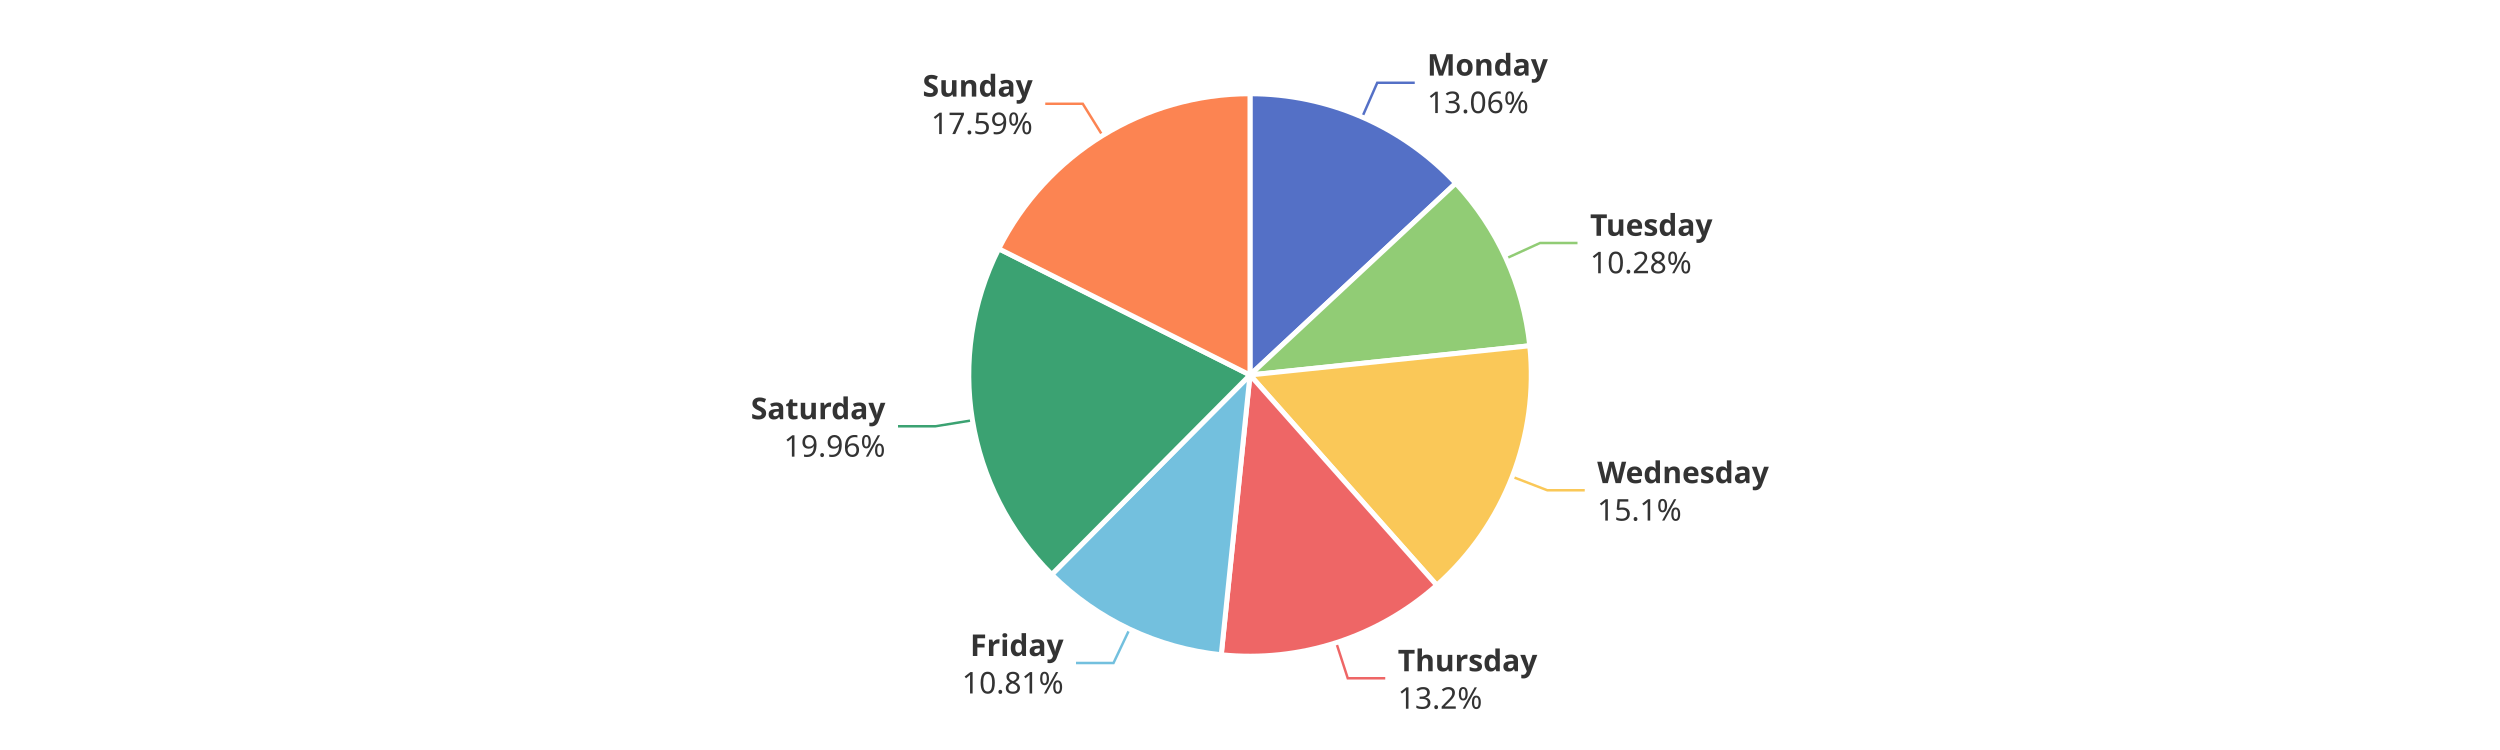
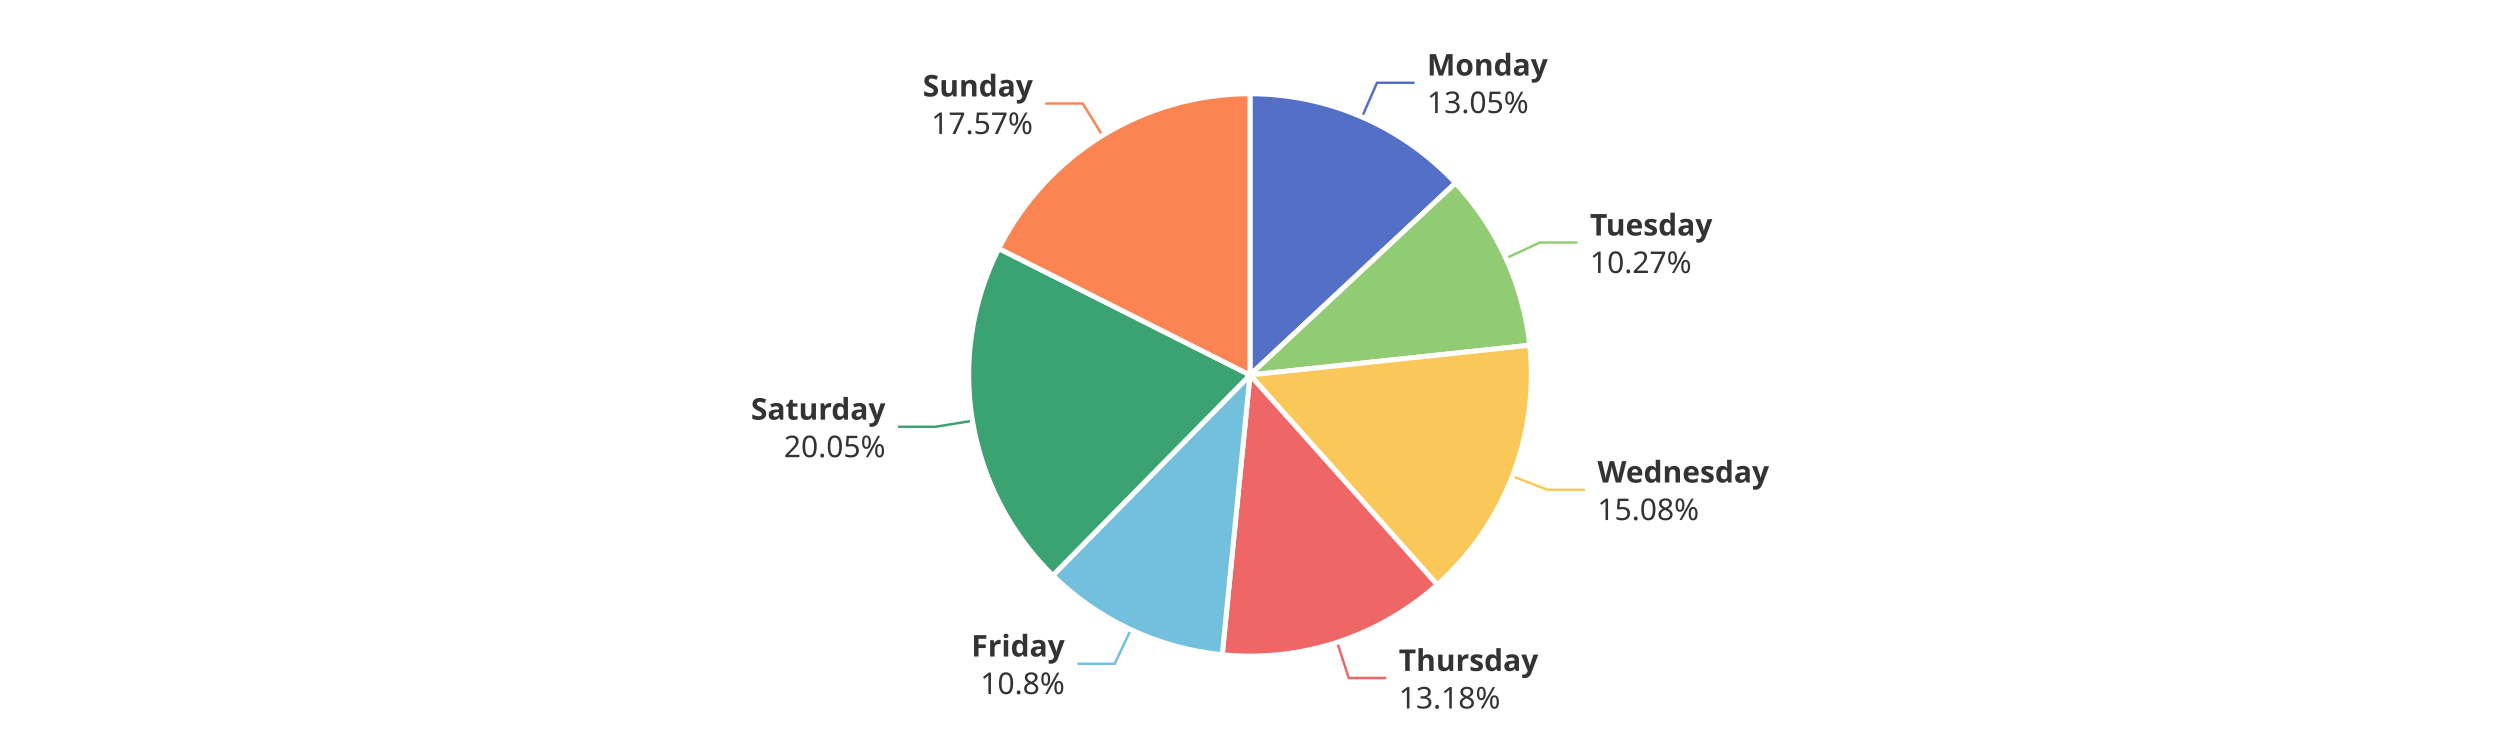
<svg xmlns="http://www.w3.org/2000/svg" width="1000" height="300" version="1.1" baseProfile="full" viewBox="0 0 1000 300">
  <rect width="1000" height="300" x="0" y="0" id="0" fill="#ffffff" />
-   <polyline points="544.9 46.8 550.9 33.1 565.9 33.1" fill="none" stroke="#5470c6" />
-   <polyline points="602.4 103.4 616 97.2 631 97.2" fill="none" stroke="#91cc75" />
-   <polyline points="604.9 190.7 618.9 196.1 633.9 196.1" fill="none" stroke="#fac858" />
-   <polyline points="534.5 257.1 539.1 271.3 554.1 271.3" fill="none" stroke="#ee6666" />
-   <polyline points="451.8 251.7 445.4 265.2 430.4 265.2" fill="none" stroke="#73c0de" />
-   <polyline points="389 168.1 374.2 170.5 359.2 170.5" fill="none" stroke="#3ba272" />
-   <polyline points="441 54.2 433.1 41.5 418.1 41.5" fill="none" stroke="#fc8452" />
-   <path d="M500 37.5A112.5 112.5 0 0 1 582.3 73.3L500 150Z" fill="#5470c6" stroke="#fff" stroke-width="2" stroke-linejoin="round" />
-   <path d="M582.3 73.3A112.5 112.5 0 0 1 611.9 138.3L500 150Z" fill="#91cc75" stroke="#fff" stroke-width="2" stroke-linejoin="round" />
-   <path d="M611.9 138.3A112.5 112.5 0 0 1 574.7 234.1L500 150Z" fill="#fac858" stroke="#fff" stroke-width="2" stroke-linejoin="round" />
-   <path d="M574.7 234.1A112.5 112.5 0 0 1 488.5 261.9L500 150Z" fill="#ee6666" stroke="#fff" stroke-width="2" stroke-linejoin="round" />
-   <path d="M488.5 261.9A112.5 112.5 0 0 1 420.7 229.8L500 150Z" fill="#73c0de" stroke="#fff" stroke-width="2" stroke-linejoin="round" />
-   <path d="M420.7 229.8A112.5 112.5 0 0 1 399.5 99.5L500 150Z" fill="#3ba272" stroke="#fff" stroke-width="2" stroke-linejoin="round" />
-   <path d="M399.5 99.5A112.5 112.5 0 0 1 500 37.5L500 150Z" fill="#fc8452" stroke="#fff" stroke-width="2" stroke-linejoin="round" />
-   <path d="M0 -15l42.8 0l0 30l-42.8 0Z" transform="translate(570.852 33.0799)" fill="none" />
-   <text dominant-baseline="central" text-anchor="start" style="font-size:12px;font-family:sans-serif;font-weight:bold;" y="-7.5" transform="translate(570.852 33.0799)" fill="#333" stroke="rgb(255,255,255)" stroke-width="2" paint-order="stroke" stroke-miterlimit="2">Monday</text>
-   <text dominant-baseline="central" text-anchor="start" style="font-size:12px;font-family:sans-serif;" y="7.5" transform="translate(570.852 33.0799)" fill="#333" stroke="rgb(255,255,255)" stroke-width="2" paint-order="stroke" stroke-miterlimit="2">13.06%</text>
-   <path d="M0 -15l46.2 0l0 30l-46.2 0Z" transform="translate(636.0325 97.1538)" fill="none" />
-   <text dominant-baseline="central" text-anchor="start" style="font-size:12px;font-family:sans-serif;font-weight:bold;" y="-7.5" transform="translate(636.0325 97.1538)" fill="#333" stroke="rgb(255,255,255)" stroke-width="2" paint-order="stroke" stroke-miterlimit="2">Tuesday</text>
-   <text dominant-baseline="central" text-anchor="start" style="font-size:12px;font-family:sans-serif;" y="7.5" transform="translate(636.0325 97.1538)" fill="#333" stroke="rgb(255,255,255)" stroke-width="2" paint-order="stroke" stroke-miterlimit="2">10.28%</text>
-   <path d="M0 -15l63.6 0l0 30l-63.6 0Z" transform="translate(638.877 196.0924)" fill="none" />
-   <text dominant-baseline="central" text-anchor="start" style="font-size:12px;font-family:sans-serif;font-weight:bold;" y="-7.5" transform="translate(638.877 196.0924)" fill="#333" stroke="rgb(255,255,255)" stroke-width="2" paint-order="stroke" stroke-miterlimit="2">Wednesday</text>
-   <text dominant-baseline="central" text-anchor="start" style="font-size:12px;font-family:sans-serif;" y="7.5" transform="translate(638.877 196.0924)" fill="#333" stroke="rgb(255,255,255)" stroke-width="2" paint-order="stroke" stroke-miterlimit="2">15.1%</text>
-   <path d="M0 -15l50.2 0l0 30l-50.2 0Z" transform="translate(559.1291 271.3473)" fill="none" />
-   <text dominant-baseline="central" text-anchor="start" style="font-size:12px;font-family:sans-serif;font-weight:bold;" y="-7.5" transform="translate(559.1291 271.3473)" fill="#333" stroke="rgb(255,255,255)" stroke-width="2" paint-order="stroke" stroke-miterlimit="2">Thursday</text>
-   <text dominant-baseline="central" text-anchor="start" style="font-size:12px;font-family:sans-serif;" y="7.5" transform="translate(559.1291 271.3473)" fill="#333" stroke="rgb(255,255,255)" stroke-width="2" paint-order="stroke" stroke-miterlimit="2">13.2%</text>
-   <path d="M-40.9 -15l40.9 0l0 30l-40.9 0Z" transform="translate(425.4285 265.2311)" fill="none" />
-   <text dominant-baseline="central" text-anchor="end" style="font-size:12px;font-family:sans-serif;font-weight:bold;" y="-7.5" transform="translate(425.4285 265.2311)" fill="#333" stroke="rgb(255,255,255)" stroke-width="2" paint-order="stroke" stroke-miterlimit="2">Friday</text>
-   <text dominant-baseline="central" text-anchor="end" style="font-size:12px;font-family:sans-serif;" y="7.5" transform="translate(425.4285 265.2311)" fill="#333" stroke="rgb(255,255,255)" stroke-width="2" paint-order="stroke" stroke-miterlimit="2">10.81%</text>
-   <path d="M-48.2 -15l48.2 0l0 30l-48.2 0Z" transform="translate(354.1616 170.5168)" fill="none" />
-   <text dominant-baseline="central" text-anchor="end" style="font-size:12px;font-family:sans-serif;font-weight:bold;" y="-7.5" transform="translate(354.1616 170.5168)" fill="#333" stroke="rgb(255,255,255)" stroke-width="2" paint-order="stroke" stroke-miterlimit="2">Saturday</text>
-   <text dominant-baseline="central" text-anchor="end" style="font-size:12px;font-family:sans-serif;" y="7.5" transform="translate(354.1616 170.5168)" fill="#333" stroke="rgb(255,255,255)" stroke-width="2" paint-order="stroke" stroke-miterlimit="2">19.96%</text>
-   <path d="M-40.9 -15l40.9 0l0 30l-40.9 0Z" transform="translate(413.0803 41.4735)" fill="none" />
-   <text dominant-baseline="central" text-anchor="end" style="font-size:12px;font-family:sans-serif;font-weight:bold;" y="-7.5" transform="translate(413.0803 41.4735)" fill="#333" stroke="rgb(255,255,255)" stroke-width="2" paint-order="stroke" stroke-miterlimit="2">Sunday</text>
-   <text dominant-baseline="central" text-anchor="end" style="font-size:12px;font-family:sans-serif;" y="7.5" transform="translate(413.0803 41.4735)" fill="#333" stroke="rgb(255,255,255)" stroke-width="2" paint-order="stroke" stroke-miterlimit="2">17.59%</text>
+   <polyline points="544.8 46.8 550.8 33.1 565.8 33.1" fill="none" stroke="#5470c6" />
+   <polyline points="602.3 103.3 616 97 631 97" fill="none" stroke="#91cc75" />
+   <polyline points="605 190.5 619 195.9 634 195.9" fill="none" stroke="#fac858" />
+   <polyline points="534.9 257 539.5 271.2 554.5 271.2" fill="none" stroke="#ee6666" />
+   <polyline points="452.3 251.9 445.9 265.5 430.9 265.5" fill="none" stroke="#73c0de" />
+   <polyline points="389 168.3 374.2 170.7 359.2 170.7" fill="none" stroke="#3ba272" />
+   <polyline points="441 54.2 433.1 41.4 418.1 41.4" fill="none" stroke="#fc8452" />
+   <path d="M500 37.5A112.5 112.5 0 0 1 582.2 73.2L500 150Z" fill="#5470c6" stroke="#fff" stroke-width="2" stroke-linejoin="round" />
+   <path d="M582.2 73.2A112.5 112.5 0 0 1 611.9 138.1L500 150Z" fill="#91cc75" stroke="#fff" stroke-width="2" stroke-linejoin="round" />
+   <path d="M611.9 138.1A112.5 112.5 0 0 1 574.9 233.9L500 150Z" fill="#fac858" stroke="#fff" stroke-width="2" stroke-linejoin="round" />
+   <path d="M574.9 233.9A112.5 112.5 0 0 1 488.9 261.9L500 150Z" fill="#ee6666" stroke="#fff" stroke-width="2" stroke-linejoin="round" />
+   <path d="M488.9 261.9A112.5 112.5 0 0 1 421.1 230.2L500 150Z" fill="#73c0de" stroke="#fff" stroke-width="2" stroke-linejoin="round" />
+   <path d="M421.1 230.2A112.5 112.5 0 0 1 399.5 99.4L500 150Z" fill="#3ba272" stroke="#fff" stroke-width="2" stroke-linejoin="round" />
+   <path d="M399.5 99.4A112.5 112.5 0 0 1 500 37.5L500 150Z" fill="#fc8452" stroke="#fff" stroke-width="2" stroke-linejoin="round" />
+   <path d="M0 -15l42.8 0l0 30l-42.8 0Z" transform="translate(570.8153 33.0639)" fill="none" />
+   <text dominant-baseline="central" text-anchor="start" style="font-size:12px;font-family:sans-serif;font-weight:bold;" y="-7.5" transform="translate(570.8153 33.0639)" fill="#333" stroke="rgb(255,255,255)" stroke-width="2" paint-order="stroke" stroke-miterlimit="2">Monday</text>
+   <text dominant-baseline="central" text-anchor="start" style="font-size:12px;font-family:sans-serif;" y="7.5" transform="translate(570.8153 33.0639)" fill="#333" stroke="rgb(255,255,255)" stroke-width="2" paint-order="stroke" stroke-miterlimit="2">13.05%</text>
+   <path d="M0 -15l46.2 0l0 30l-46.2 0Z" transform="translate(635.9826 97.0445)" fill="none" />
+   <text dominant-baseline="central" text-anchor="start" style="font-size:12px;font-family:sans-serif;font-weight:bold;" y="-7.5" transform="translate(635.9826 97.0445)" fill="#333" stroke="rgb(255,255,255)" stroke-width="2" paint-order="stroke" stroke-miterlimit="2">Tuesday</text>
+   <text dominant-baseline="central" text-anchor="start" style="font-size:12px;font-family:sans-serif;" y="7.5" transform="translate(635.9826 97.0445)" fill="#333" stroke="rgb(255,255,255)" stroke-width="2" paint-order="stroke" stroke-miterlimit="2">10.27%</text>
+   <path d="M0 -15l63.6 0l0 30l-63.6 0Z" transform="translate(638.9637 195.8682)" fill="none" />
+   <text dominant-baseline="central" text-anchor="start" style="font-size:12px;font-family:sans-serif;font-weight:bold;" y="-7.5" transform="translate(638.9637 195.8682)" fill="#333" stroke="rgb(255,255,255)" stroke-width="2" paint-order="stroke" stroke-miterlimit="2">Wednesday</text>
+   <text dominant-baseline="central" text-anchor="start" style="font-size:12px;font-family:sans-serif;" y="7.5" transform="translate(638.9637 195.8682)" fill="#333" stroke="rgb(255,255,255)" stroke-width="2" paint-order="stroke" stroke-miterlimit="2">15.08%</text>
+   <path d="M0 -15l50.2 0l0 30l-50.2 0Z" transform="translate(559.5101 271.2238)" fill="none" />
+   <text dominant-baseline="central" text-anchor="start" style="font-size:12px;font-family:sans-serif;font-weight:bold;" y="-7.5" transform="translate(559.5101 271.2238)" fill="#333" stroke="rgb(255,255,255)" stroke-width="2" paint-order="stroke" stroke-miterlimit="2">Thursday</text>
+   <text dominant-baseline="central" text-anchor="start" style="font-size:12px;font-family:sans-serif;" y="7.5" transform="translate(559.5101 271.2238)" fill="#333" stroke="rgb(255,255,255)" stroke-width="2" paint-order="stroke" stroke-miterlimit="2">13.18%</text>
+   <path d="M-34.2 -15l34.2 0l0 30l-34.2 0Z" transform="translate(425.8995 265.453)" fill="none" />
+   <text dominant-baseline="central" text-anchor="end" style="font-size:12px;font-family:sans-serif;font-weight:bold;" y="-7.5" transform="translate(425.8995 265.453)" fill="#333" stroke="rgb(255,255,255)" stroke-width="2" paint-order="stroke" stroke-miterlimit="2">Friday</text>
+   <text dominant-baseline="central" text-anchor="end" style="font-size:12px;font-family:sans-serif;" y="7.5" transform="translate(425.8995 265.453)" fill="#333" stroke="rgb(255,255,255)" stroke-width="2" paint-order="stroke" stroke-miterlimit="2">10.8%</text>
+   <path d="M-48.2 -15l48.2 0l0 30l-48.2 0Z" transform="translate(354.1939 170.7144)" fill="none" />
+   <text dominant-baseline="central" text-anchor="end" style="font-size:12px;font-family:sans-serif;font-weight:bold;" y="-7.5" transform="translate(354.1939 170.7144)" fill="#333" stroke="rgb(255,255,255)" stroke-width="2" paint-order="stroke" stroke-miterlimit="2">Saturday</text>
+   <text dominant-baseline="central" text-anchor="end" style="font-size:12px;font-family:sans-serif;" y="7.5" transform="translate(354.1939 170.7144)" fill="#333" stroke="rgb(255,255,255)" stroke-width="2" paint-order="stroke" stroke-miterlimit="2">20.05%</text>
+   <path d="M-40.9 -15l40.9 0l0 30l-40.9 0Z" transform="translate(413.1485 41.4315)" fill="none" />
+   <text dominant-baseline="central" text-anchor="end" style="font-size:12px;font-family:sans-serif;font-weight:bold;" y="-7.5" transform="translate(413.1485 41.4315)" fill="#333" stroke="rgb(255,255,255)" stroke-width="2" paint-order="stroke" stroke-miterlimit="2">Sunday</text>
+   <text dominant-baseline="central" text-anchor="end" style="font-size:12px;font-family:sans-serif;" y="7.5" transform="translate(413.1485 41.4315)" fill="#333" stroke="rgb(255,255,255)" stroke-width="2" paint-order="stroke" stroke-miterlimit="2">17.57%</text>
</svg>
